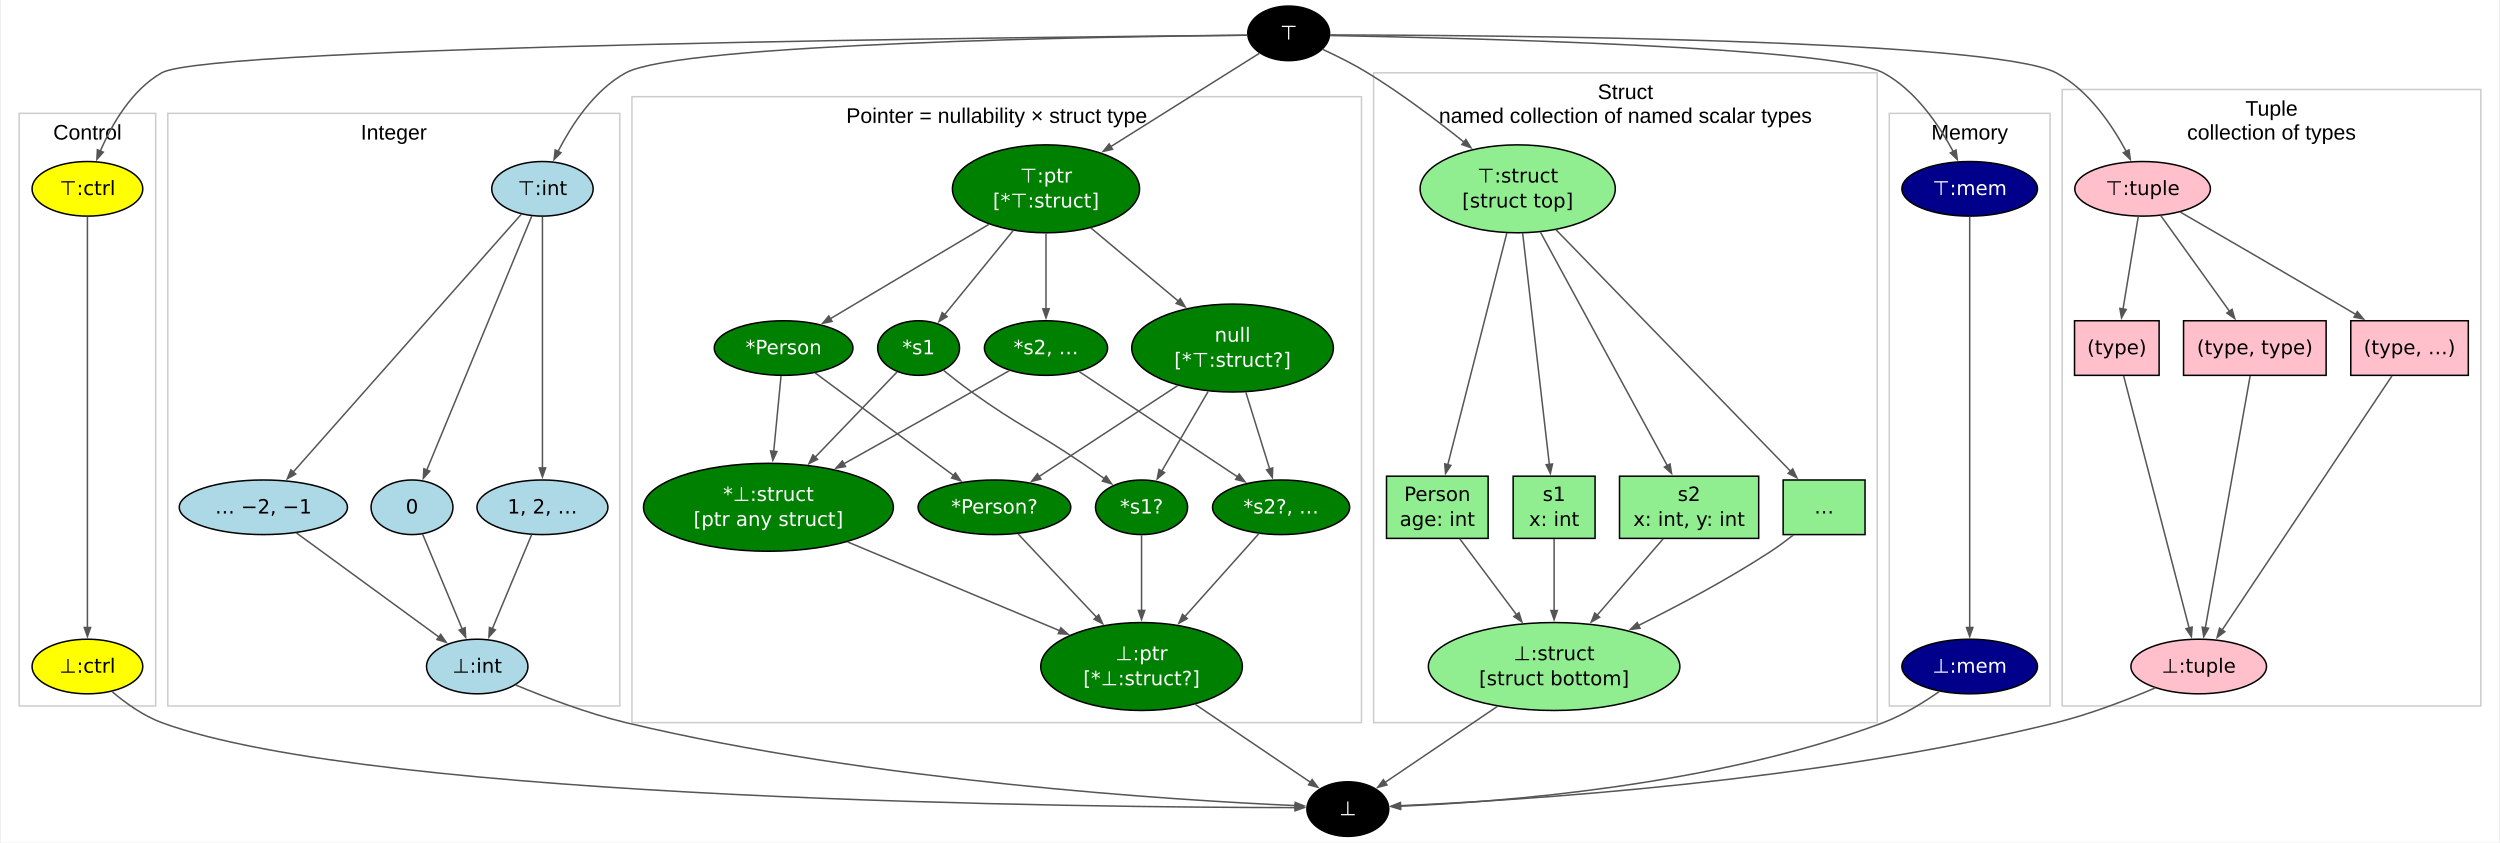
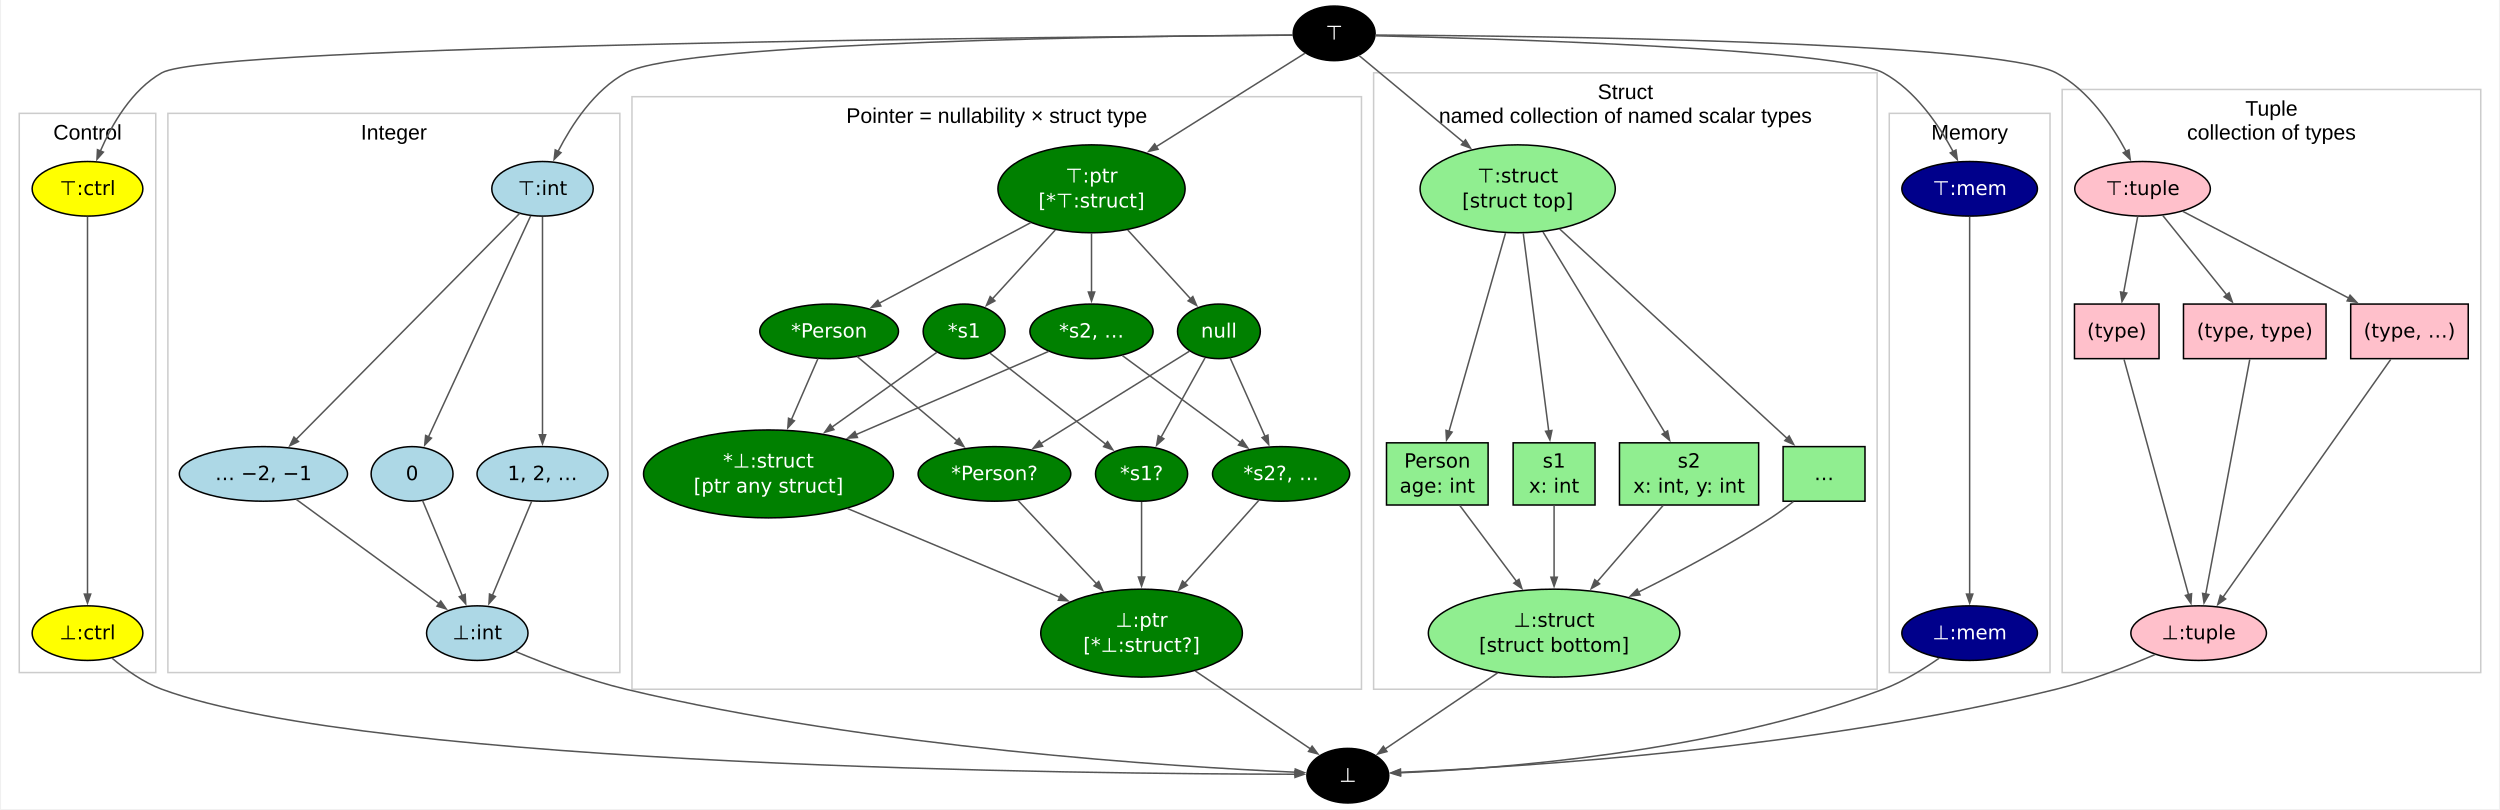
- <svg xmlns="http://www.w3.org/2000/svg" width="1647pt" height="555pt" viewBox="0.00 0.00 1647.00 555.43">
-   <g id="graph0" class="graph" transform="scale(1 1) rotate(0) translate(4 551.43)">
-     <polygon fill="white" stroke="none" points="-4,4 -4,-551.43 1643,-551.43 1643,4 -4,4" />
+ <svg xmlns="http://www.w3.org/2000/svg" width="1647pt" height="533pt" viewBox="0.00 0.00 1647.00 533.45">
+   <g id="graph0" class="graph" transform="scale(1 1) rotate(0) translate(4 529.45)">
+     <polygon fill="white" stroke="none" points="-4,4 -4,-529.45 1643,-529.45 1643,4 -4,4" />
    <g id="clust1" class="cluster">
-       <polygon fill="none" stroke="#cccccc" points="8,-85.99 8,-476.69 98,-476.69 98,-85.99 8,-85.99" />
-       <text text-anchor="middle" x="53" y="-459.39" font-family="Arial" font-size="14.00">Control</text>
+       <polygon fill="none" stroke="#cccccc" points="8,-85.99 8,-454.71 98,-454.71 98,-85.99 8,-85.99" />
+       <text text-anchor="middle" x="53" y="-437.41" font-family="Arial" font-size="14.00">Control</text>
    </g>
    <g id="clust2" class="cluster">
-       <polygon fill="none" stroke="#cccccc" points="106,-85.99 106,-476.69 404,-476.69 404,-85.99 106,-85.99" />
-       <text text-anchor="middle" x="255" y="-459.39" font-family="Arial" font-size="14.00">Integer</text>
+       <polygon fill="none" stroke="#cccccc" points="106,-85.99 106,-454.71 404,-454.71 404,-85.99 106,-85.99" />
+       <text text-anchor="middle" x="255" y="-437.41" font-family="Arial" font-size="14.00">Integer</text>
    </g>
    <g id="clust6" class="cluster">
-       <polygon fill="none" stroke="#cccccc" points="412,-75 412,-487.68 893,-487.68 893,-75 412,-75" />
-       <text text-anchor="middle" x="652.5" y="-470.38" font-family="Arial" font-size="14.00">Pointer = nullability × struct type</text>
+       <polygon fill="none" stroke="#cccccc" points="412,-75 412,-465.7 893,-465.7 893,-75 412,-75" />
+       <text text-anchor="middle" x="652.5" y="-448.4" font-family="Arial" font-size="14.00">Pointer = nullability × struct type</text>
    </g>
    <g id="clust13" class="cluster">
-       <polygon fill="none" stroke="#cccccc" points="901,-75 901,-503.43 1233,-503.43 1233,-75 901,-75" />
-       <text text-anchor="middle" x="1067" y="-486.13" font-family="Arial" font-size="14.00">Struct</text>
-       <text text-anchor="middle" x="1067" y="-470.38" font-family="Arial" font-size="14.00">named collection of named scalar types</text>
+       <polygon fill="none" stroke="#cccccc" points="901,-75 901,-481.45 1233,-481.45 1233,-75 901,-75" />
+       <text text-anchor="middle" x="1067" y="-464.15" font-family="Arial" font-size="14.00">Struct</text>
+       <text text-anchor="middle" x="1067" y="-448.4" font-family="Arial" font-size="14.00">named collection of named scalar types</text>
    </g>
    <g id="clust17" class="cluster">
-       <polygon fill="none" stroke="#cccccc" points="1241,-85.99 1241,-476.69 1347,-476.69 1347,-85.99 1241,-85.99" />
-       <text text-anchor="middle" x="1294" y="-459.39" font-family="Arial" font-size="14.00">Memory</text>
+       <polygon fill="none" stroke="#cccccc" points="1241,-85.99 1241,-454.71 1347,-454.71 1347,-85.99 1241,-85.99" />
+       <text text-anchor="middle" x="1294" y="-437.41" font-family="Arial" font-size="14.00">Memory</text>
    </g>
    <g id="clust18" class="cluster">
-       <polygon fill="none" stroke="#cccccc" points="1355,-85.99 1355,-492.44 1631,-492.44 1631,-85.99 1355,-85.99" />
-       <text text-anchor="middle" x="1493" y="-475.14" font-family="Arial" font-size="14.00">Tuple</text>
-       <text text-anchor="middle" x="1493" y="-459.39" font-family="Arial" font-size="14.00">collection of types</text>
+       <polygon fill="none" stroke="#cccccc" points="1355,-85.99 1355,-470.46 1631,-470.46 1631,-85.99 1355,-85.99" />
+       <text text-anchor="middle" x="1493" y="-453.16" font-family="Arial" font-size="14.00">Tuple</text>
+       <text text-anchor="middle" x="1493" y="-437.41" font-family="Arial" font-size="14.00">collection of types</text>
    </g>
    <g id="node1" class="node">
-       <ellipse fill="black" stroke="black" cx="845" cy="-529.43" rx="27" ry="18" />
-       <text text-anchor="middle" x="845" y="-525.33" font-family="DejaVu Sans" font-size="13.00" fill="white">⊤</text>
+       <ellipse fill="black" stroke="black" cx="875" cy="-507.45" rx="27" ry="18" />
+       <text text-anchor="middle" x="875" y="-503.35" font-family="DejaVu Sans" font-size="13.00" fill="white">⊤</text>
    </g>
    <g id="node3" class="node">
-       <ellipse fill="#ffff00" stroke="black" cx="53" cy="-426.94" rx="36.51" ry="18" />
-       <text text-anchor="middle" x="53" y="-422.84" font-family="DejaVu Sans" font-size="13.00">⊤:ctrl</text>
+       <ellipse fill="#ffff00" stroke="black" cx="53" cy="-404.96" rx="36.51" ry="18" />
+       <text text-anchor="middle" x="53" y="-400.86" font-family="DejaVu Sans" font-size="13.00">⊤:ctrl</text>
    </g>
    <g id="edge53" class="edge">
-       <path fill="none" stroke="#555555" d="M817.66,-528.22C687.28,-527.11 133.71,-521.35 102,-503.43 82.18,-492.23 69.06,-469.34 61.42,-451.68" />
-       <polygon fill="#555555" stroke="#555555" points="63.46,-451.12 59.24,-446.37 59.57,-452.72 63.46,-451.12" />
+       <path fill="none" stroke="#555555" d="M847.89,-506.27C714.74,-505.32 135.11,-500.13 102,-481.45 82.18,-470.26 69.05,-447.37 61.41,-429.71" />
+       <polygon fill="#555555" stroke="#555555" points="63.45,-429.15 59.24,-424.39 59.57,-430.74 63.45,-429.15" />
    </g>
    <g id="node5" class="node">
-       <ellipse fill="#add8e6" stroke="black" cx="353" cy="-426.94" rx="33.44" ry="18" />
-       <text text-anchor="middle" x="353" y="-422.84" font-family="DejaVu Sans" font-size="13.00">⊤:int</text>
+       <ellipse fill="#add8e6" stroke="black" cx="353" cy="-404.96" rx="33.44" ry="18" />
+       <text text-anchor="middle" x="353" y="-400.86" font-family="DejaVu Sans" font-size="13.00">⊤:int</text>
    </g>
    <g id="edge54" class="edge">
-       <path fill="none" stroke="#555555" d="M817.72,-528.22C727.72,-527.33 443.86,-522.98 408,-503.43 387.26,-492.12 372.32,-469.24 363.29,-451.62" />
-       <polygon fill="#555555" stroke="#555555" points="365.2,-450.74 360.67,-446.28 361.42,-452.59 365.2,-450.74" />
+       <path fill="none" stroke="#555555" d="M847.84,-506.34C753.92,-505.8 446.62,-502.41 408,-481.45 387.24,-470.18 372.3,-447.29 363.27,-429.66" />
+       <polygon fill="#555555" stroke="#555555" points="365.18,-428.78 360.66,-424.31 361.41,-430.63 365.18,-428.78" />
    </g>
    <g id="node10" class="node">
-       <ellipse fill="#008000" stroke="black" cx="685" cy="-426.94" rx="61.7" ry="28.99" />
-       <text text-anchor="middle" x="685" y="-431.09" font-family="DejaVu Sans" font-size="13.00" fill="white">⊤:ptr</text>
-       <text text-anchor="middle" x="685" y="-414.59" font-family="DejaVu Sans" font-size="13.00" fill="white">[*⊤:struct]</text>
+       <ellipse fill="#008000" stroke="black" cx="715" cy="-404.96" rx="61.7" ry="28.99" />
+       <text text-anchor="middle" x="715" y="-409.11" font-family="DejaVu Sans" font-size="13.00" fill="white">⊤:ptr</text>
+       <text text-anchor="middle" x="715" y="-392.61" font-family="DejaVu Sans" font-size="13.00" fill="white">[*⊤:struct]</text>
    </g>
    <g id="edge55" class="edge">
-       <path fill="none" stroke="#555555" d="M825.7,-516.31C801.54,-501.14 759.48,-474.72 727.62,-454.71" />
-       <polygon fill="#555555" stroke="#555555" points="728.87,-453.01 722.67,-451.6 726.64,-456.57 728.87,-453.01" />
+       <path fill="none" stroke="#555555" d="M855.7,-494.33C831.54,-479.16 789.48,-452.73 757.62,-432.72" />
+       <polygon fill="#555555" stroke="#555555" points="758.87,-431.03 752.67,-429.62 756.64,-434.59 758.87,-431.03" />
    </g>
    <g id="node20" class="node">
-       <ellipse fill="#90ee90" stroke="black" cx="996" cy="-426.94" rx="64.35" ry="28.99" />
-       <text text-anchor="middle" x="996" y="-431.09" font-family="DejaVu Sans" font-size="13.00">⊤:struct</text>
-       <text text-anchor="middle" x="996" y="-414.59" font-family="DejaVu Sans" font-size="13.00">[struct top]</text>
+       <ellipse fill="#90ee90" stroke="black" cx="996" cy="-404.96" rx="64.35" ry="28.99" />
+       <text text-anchor="middle" x="996" y="-409.11" font-family="DejaVu Sans" font-size="13.00">⊤:struct</text>
+       <text text-anchor="middle" x="996" y="-392.61" font-family="DejaVu Sans" font-size="13.00">[struct top]</text>
    </g>
    <g id="edge56" class="edge">
-       <path fill="none" stroke="#555555" d="M867.28,-518.93C876.68,-514.61 887.61,-509.19 897,-503.43 919.21,-489.82 942.45,-472.29 960.83,-457.55" />
-       <polygon fill="#555555" stroke="#555555" points="961.85,-459.43 965.2,-454.02 959.21,-456.16 961.85,-459.43" />
+       <path fill="none" stroke="#555555" d="M891.32,-492.9C908.92,-478.28 937.5,-454.55 960.35,-435.57" />
+       <polygon fill="#555555" stroke="#555555" points="961.58,-437.27 964.86,-431.82 958.9,-434.04 961.58,-437.27" />
    </g>
    <g id="node26" class="node">
-       <ellipse fill="#00008b" stroke="black" cx="1294" cy="-426.94" rx="44.7" ry="18" />
-       <text text-anchor="middle" x="1294" y="-422.84" font-family="DejaVu Sans" font-size="13.00" fill="white">⊤:mem</text>
+       <ellipse fill="#00008b" stroke="black" cx="1294" cy="-404.96" rx="44.7" ry="18" />
+       <text text-anchor="middle" x="1294" y="-400.86" font-family="DejaVu Sans" font-size="13.00" fill="white">⊤:mem</text>
    </g>
    <g id="edge57" class="edge">
-       <path fill="none" stroke="#555555" d="M872.35,-528C956.06,-526.49 1205.1,-520.6 1237,-503.43 1258.25,-491.99 1273.89,-468.81 1283.35,-451.14" />
-       <polygon fill="#555555" stroke="#555555" points="1284.99,-452.55 1285.86,-446.25 1281.25,-450.62 1284.99,-452.55" />
+       <path fill="none" stroke="#555555" d="M902.2,-505.86C981.35,-503.98 1207.82,-497.26 1237,-481.45 1258.22,-469.95 1273.86,-446.78 1283.33,-429.12" />
+       <polygon fill="#555555" stroke="#555555" points="1284.97,-430.54 1285.85,-424.24 1281.23,-428.61 1284.97,-430.54" />
    </g>
    <g id="node28" class="node">
-       <ellipse fill="#ffc0cb" stroke="black" cx="1408" cy="-426.94" rx="44.7" ry="18" />
-       <text text-anchor="middle" x="1408" y="-422.84" font-family="DejaVu Sans" font-size="13.00">⊤:tuple</text>
+       <ellipse fill="#ffc0cb" stroke="black" cx="1408" cy="-404.96" rx="44.7" ry="18" />
+       <text text-anchor="middle" x="1408" y="-400.86" font-family="DejaVu Sans" font-size="13.00">⊤:tuple</text>
    </g>
    <g id="edge58" class="edge">
-       <path fill="none" stroke="#555555" d="M872.34,-528.42C971.49,-528.22 1308.63,-525.85 1351,-503.43 1372.33,-492.14 1387.95,-468.94 1397.39,-451.22" />
-       <polygon fill="#555555" stroke="#555555" points="1399.04,-452.62 1399.9,-446.32 1395.3,-450.7 1399.04,-452.62" />
+       <path fill="none" stroke="#555555" d="M902.34,-506.35C997.63,-505.82 1311.4,-502.48 1351,-481.45 1372.31,-470.13 1387.94,-446.93 1397.39,-429.22" />
+       <polygon fill="#555555" stroke="#555555" points="1399.03,-430.62 1399.89,-424.32 1395.29,-428.7 1399.03,-430.62" />
    </g>
    <g id="node2" class="node">
      <ellipse fill="black" stroke="black" cx="884" cy="-18" rx="27" ry="18" />
      <text text-anchor="middle" x="884" y="-13.9" font-family="DejaVu Sans" font-size="13.00" fill="white">⊥</text>
    </g>
    <g id="node4" class="node">
      <ellipse fill="#ffff00" stroke="black" cx="53" cy="-111.99" rx="36.51" ry="18" />
      <text text-anchor="middle" x="53" y="-107.89" font-family="DejaVu Sans" font-size="13.00">⊥:ctrl</text>
    </g>
    <g id="edge1" class="edge">
-       <path fill="none" stroke="#555555" d="M53,-408.67C53,-356.2 53,-198.53 53,-137.49" />
-       <polygon fill="#555555" stroke="#555555" points="55.1,-137.72 53,-131.72 50.9,-137.72 55.1,-137.72" />
+       <path fill="none" stroke="#555555" d="M53,-386.63C53,-337.1 53,-194.83 53,-137.43" />
+       <polygon fill="#555555" stroke="#555555" points="55.1,-137.74 53,-131.74 50.9,-137.74 55.1,-137.74" />
    </g>
    <g id="edge59" class="edge">
      <path fill="none" stroke="#555555" d="M69.29,-95.39C78.22,-87.83 89.91,-79.45 102,-75 242.26,-23.4 717.31,-19.12 849.57,-18.95" />
      <polygon fill="#555555" stroke="#555555" points="849.19,-21.05 855.19,-18.94 849.18,-16.85 849.19,-21.05" />
    </g>
    <g id="node7" class="node">
      <ellipse fill="#add8e6" stroke="black" cx="169" cy="-216.97" rx="55.45" ry="18" />
      <text text-anchor="middle" x="169" y="-212.87" font-family="DejaVu Sans" font-size="13.00">… −2, −1</text>
    </g>
    <g id="edge4" class="edge">
-       <path fill="none" stroke="#555555" d="M339.17,-410.31C306.78,-373.7 225.91,-282.29 188.52,-240.04" />
-       <polygon fill="#555555" stroke="#555555" points="190.31,-238.89 184.76,-235.78 187.16,-241.67 190.31,-238.89" />
+       <path fill="none" stroke="#555555" d="M337.94,-388.74C305.38,-355.83 228.33,-277.94 190.59,-239.8" />
+       <polygon fill="#555555" stroke="#555555" points="192.09,-238.33 186.38,-235.54 189.11,-241.28 192.09,-238.33" />
    </g>
    <g id="node8" class="node">
      <ellipse fill="#add8e6" stroke="black" cx="267" cy="-216.97" rx="27" ry="18" />
      <text text-anchor="middle" x="267" y="-212.87" font-family="DejaVu Sans" font-size="13.00">0</text>
    </g>
    <g id="edge5" class="edge">
-       <path fill="none" stroke="#555555" d="M345.96,-408.92C330.64,-371.87 294.24,-283.85 276.74,-241.52" />
-       <polygon fill="#555555" stroke="#555555" points="278.71,-240.79 274.47,-236.05 274.83,-242.39 278.71,-240.79" />
+       <path fill="none" stroke="#555555" d="M345.22,-387.12C329.8,-353.79 295.37,-279.32 277.78,-241.29" />
+       <polygon fill="#555555" stroke="#555555" points="279.76,-240.57 275.34,-236.01 275.95,-242.34 279.76,-240.57" />
    </g>
    <g id="node9" class="node">
      <ellipse fill="#add8e6" stroke="black" cx="353" cy="-216.97" rx="43.16" ry="18" />
      <text text-anchor="middle" x="353" y="-212.87" font-family="DejaVu Sans" font-size="13.00">1, 2, …</text>
    </g>
    <g id="edge6" class="edge">
-       <path fill="none" stroke="#555555" d="M353,-408.57C353,-371.71 353,-285.59 353,-242.89" />
-       <polygon fill="#555555" stroke="#555555" points="355.1,-242.96 353,-236.96 350.9,-242.96 355.1,-242.96" />
+       <path fill="none" stroke="#555555" d="M353,-386.46C353,-353.14 353,-280.53 353,-242.43" />
+       <polygon fill="#555555" stroke="#555555" points="355.1,-242.8 353,-236.8 350.9,-242.8 355.1,-242.8" />
    </g>
    <g id="node6" class="node">
      <ellipse fill="#add8e6" stroke="black" cx="310" cy="-111.99" rx="33.44" ry="18" />
      <text text-anchor="middle" x="310" y="-107.89" font-family="DejaVu Sans" font-size="13.00">⊥:int</text>
    </g>
    <g id="edge60" class="edge">
      <path fill="none" stroke="#555555" d="M335.28,-99.84C354.78,-91.7 382.61,-81.07 408,-75 570.29,-36.22 770.4,-23.83 849.5,-20.29" />
      <polygon fill="#555555" stroke="#555555" points="849.36,-22.39 855.26,-20.04 849.17,-18.2 849.36,-22.39" />
    </g>
    <g id="edge7" class="edge">
      <path fill="none" stroke="#555555" d="M190.72,-200.11C216.15,-181.54 258.17,-150.85 284.95,-131.29" />
      <polygon fill="#555555" stroke="#555555" points="285.92,-133.18 289.52,-127.95 283.44,-129.79 285.92,-133.18" />
    </g>
    <g id="edge8" class="edge">
      <path fill="none" stroke="#555555" d="M273.91,-199.43C281.01,-182.41 292.14,-155.76 300.16,-136.55" />
      <polygon fill="#555555" stroke="#555555" points="302.01,-137.58 302.38,-131.24 298.13,-135.96 302.01,-137.58" />
    </g>
    <g id="edge9" class="edge">
      <path fill="none" stroke="#555555" d="M345.9,-198.97C338.83,-182.05 327.93,-155.94 319.99,-136.93" />
      <polygon fill="#555555" stroke="#555555" points="321.94,-136.15 317.69,-131.42 318.07,-137.76 321.94,-136.15" />
    </g>
    <g id="node12" class="node">
-       <ellipse fill="#008000" stroke="black" cx="808" cy="-321.96" rx="66.47" ry="28.99" />
-       <text text-anchor="middle" x="808" y="-326.11" font-family="DejaVu Sans" font-size="13.00" fill="white">null</text>
-       <text text-anchor="middle" x="808" y="-309.61" font-family="DejaVu Sans" font-size="13.00" fill="white">[*⊤:struct?]</text>
+       <ellipse fill="#008000" stroke="black" cx="799" cy="-310.97" rx="27.3" ry="18" />
+       <text text-anchor="middle" x="799" y="-306.87" font-family="DejaVu Sans" font-size="13.00" fill="white">null</text>
    </g>
    <g id="edge16" class="edge">
-       <path fill="none" stroke="#555555" d="M714.46,-401.27C731.85,-386.71 753.98,-368.18 772.35,-352.8" />
-       <polygon fill="#555555" stroke="#555555" points="773.51,-354.57 776.76,-349.11 770.82,-351.35 773.51,-354.57" />
+       <path fill="none" stroke="#555555" d="M738.85,-377.84C752,-363.43 768.1,-345.8 780.33,-332.41" />
+       <polygon fill="#555555" stroke="#555555" points="781.8,-333.91 784.3,-328.06 778.7,-331.08 781.8,-333.91" />
    </g>
    <g id="node14" class="node">
-       <ellipse fill="#008000" stroke="black" cx="512" cy="-321.96" rx="45.72" ry="18" />
-       <text text-anchor="middle" x="512" y="-317.86" font-family="DejaVu Sans" font-size="13.00" fill="white">*Person</text>
+       <ellipse fill="#008000" stroke="black" cx="542" cy="-310.97" rx="45.72" ry="18" />
+       <text text-anchor="middle" x="542" y="-306.87" font-family="DejaVu Sans" font-size="13.00" fill="white">*Person</text>
    </g>
    <g id="edge17" class="edge">
-       <path fill="none" stroke="#555555" d="M647.46,-403.59C616.14,-384.95 572.05,-358.7 542.78,-341.28" />
-       <polygon fill="#555555" stroke="#555555" points="543.94,-339.52 537.71,-338.26 541.79,-343.13 543.94,-339.52" />
+       <path fill="none" stroke="#555555" d="M674.88,-382.62C644.57,-366.5 603.47,-344.65 575.04,-329.54" />
+       <polygon fill="#555555" stroke="#555555" points="576.08,-327.71 569.8,-326.75 574.11,-331.42 576.08,-327.71" />
    </g>
    <g id="node15" class="node">
-       <ellipse fill="#008000" stroke="black" cx="601" cy="-321.96" rx="27" ry="18" />
-       <text text-anchor="middle" x="601" y="-317.86" font-family="DejaVu Sans" font-size="13.00" fill="white">*s1</text>
+       <ellipse fill="#008000" stroke="black" cx="631" cy="-310.97" rx="27" ry="18" />
+       <text text-anchor="middle" x="631" y="-306.87" font-family="DejaVu Sans" font-size="13.00" fill="white">*s1</text>
    </g>
    <g id="edge18" class="edge">
-       <path fill="none" stroke="#555555" d="M663.37,-399.42C649.25,-382.12 631.09,-359.85 618.01,-343.81" />
-       <polygon fill="#555555" stroke="#555555" points="619.81,-342.7 614.39,-339.38 616.56,-345.36 619.81,-342.7" />
+       <path fill="none" stroke="#555555" d="M691.15,-377.84C678,-363.43 661.9,-345.8 649.67,-332.41" />
+       <polygon fill="#555555" stroke="#555555" points="651.3,-331.08 645.7,-328.06 648.2,-333.91 651.3,-331.08" />
    </g>
    <g id="node16" class="node">
-       <ellipse fill="#008000" stroke="black" cx="685" cy="-321.96" rx="40.6" ry="18" />
-       <text text-anchor="middle" x="685" y="-317.86" font-family="DejaVu Sans" font-size="13.00" fill="white">*s2, …</text>
+       <ellipse fill="#008000" stroke="black" cx="715" cy="-310.97" rx="40.6" ry="18" />
+       <text text-anchor="middle" x="715" y="-306.87" font-family="DejaVu Sans" font-size="13.00" fill="white">*s2, …</text>
    </g>
    <g id="edge19" class="edge">
-       <path fill="none" stroke="#555555" d="M685,-397.53C685,-381.91 685,-362.73 685,-347.73" />
-       <polygon fill="#555555" stroke="#555555" points="687.1,-347.82 685,-341.82 682.9,-347.82 687.1,-347.82" />
+       <path fill="none" stroke="#555555" d="M715,-375.61C715,-363.22 715,-348.82 715,-336.86" />
+       <polygon fill="#555555" stroke="#555555" points="717.1,-336.91 715,-330.91 712.9,-336.91 717.1,-336.91" />
    </g>
    <g id="node11" class="node">
      <ellipse fill="#008000" stroke="black" cx="748" cy="-111.99" rx="66.47" ry="28.99" />
      <text text-anchor="middle" x="748" y="-116.14" font-family="DejaVu Sans" font-size="13.00" fill="white">⊥:ptr</text>
      <text text-anchor="middle" x="748" y="-99.64" font-family="DejaVu Sans" font-size="13.00" fill="white">[*⊥:struct?]</text>
    </g>
    <g id="edge61" class="edge">
      <path fill="none" stroke="#555555" d="M783.38,-87.06C807.3,-70.88 838.29,-49.92 859.52,-35.56" />
      <polygon fill="#555555" stroke="#555555" points="860.46,-37.46 864.25,-32.36 858.1,-33.98 860.46,-37.46" />
    </g>
    <g id="node17" class="node">
      <ellipse fill="#008000" stroke="black" cx="651" cy="-216.97" rx="50.33" ry="18" />
      <text text-anchor="middle" x="651" y="-212.87" font-family="DejaVu Sans" font-size="13.00" fill="white">*Person?</text>
    </g>
    <g id="edge26" class="edge">
-       <path fill="none" stroke="#555555" d="M771.98,-297.33C744.16,-279.08 706.14,-254.14 680.2,-237.12" />
-       <polygon fill="#555555" stroke="#555555" points="681.63,-235.56 675.47,-234.02 679.33,-239.07 681.63,-235.56" />
+       <path fill="none" stroke="#555555" d="M779.65,-297.94C754.63,-282.39 710.79,-255.14 681.32,-236.82" />
+       <polygon fill="#555555" stroke="#555555" points="682.76,-235.24 676.55,-233.86 680.54,-238.81 682.76,-235.24" />
    </g>
    <g id="node18" class="node">
      <ellipse fill="#008000" stroke="black" cx="748" cy="-216.97" rx="30.37" ry="18" />
      <text text-anchor="middle" x="748" y="-212.87" font-family="DejaVu Sans" font-size="13.00" fill="white">*s1?</text>
    </g>
    <g id="edge27" class="edge">
-       <path fill="none" stroke="#555555" d="M791.92,-293.36C782.32,-276.89 770.28,-256.22 761.24,-240.69" />
-       <polygon fill="#555555" stroke="#555555" points="763.16,-239.82 758.32,-235.69 759.53,-241.93 763.16,-239.82" />
+       <path fill="none" stroke="#555555" d="M789.88,-293.52C781.74,-278.83 769.73,-257.16 760.65,-240.8" />
+       <polygon fill="#555555" stroke="#555555" points="762.69,-240.14 757.94,-235.91 759.02,-242.18 762.69,-240.14" />
    </g>
    <g id="node19" class="node">
      <ellipse fill="#008000" stroke="black" cx="840" cy="-216.97" rx="45.21" ry="18" />
      <text text-anchor="middle" x="840" y="-212.87" font-family="DejaVu Sans" font-size="13.00" fill="white">*s2?, …</text>
    </g>
    <g id="edge28" class="edge">
-       <path fill="none" stroke="#555555" d="M816.74,-292.82C821.67,-276.95 827.77,-257.33 832.48,-242.16" />
-       <polygon fill="#555555" stroke="#555555" points="834.45,-242.91 834.23,-236.56 830.44,-241.66 834.45,-242.91" />
+       <path fill="none" stroke="#555555" d="M806.33,-293.52C812.78,-279.05 822.24,-257.81 829.5,-241.54" />
+       <polygon fill="#555555" stroke="#555555" points="831.32,-242.62 831.84,-236.28 827.48,-240.91 831.32,-242.62" />
    </g>
    <g id="node13" class="node">
      <ellipse fill="#008000" stroke="black" cx="502" cy="-216.97" rx="82.38" ry="28.99" />
      <text text-anchor="middle" x="502" y="-221.12" font-family="DejaVu Sans" font-size="13.00" fill="white">*⊥:struct</text>
      <text text-anchor="middle" x="502" y="-204.62" font-family="DejaVu Sans" font-size="13.00" fill="white">[ptr any struct]</text>
    </g>
    <g id="edge29" class="edge">
      <path fill="none" stroke="#555555" d="M554.17,-194.13C595.32,-176.91 652.51,-152.97 694.1,-135.56" />
      <polygon fill="#555555" stroke="#555555" points="694.78,-137.55 699.5,-133.29 693.15,-133.67 694.78,-137.55" />
    </g>
    <g id="edge20" class="edge">
-       <path fill="none" stroke="#555555" d="M510.3,-303.49C508.98,-289.83 507.09,-270.39 505.45,-253.5" />
-       <polygon fill="#555555" stroke="#555555" points="507.58,-253.71 504.91,-247.94 503.4,-254.12 507.58,-253.71" />
+       <path fill="none" stroke="#555555" d="M534.66,-293.09C529.74,-281.77 523.08,-266.45 517.05,-252.6" />
+       <polygon fill="#555555" stroke="#555555" points="519.08,-251.99 514.76,-247.33 515.23,-253.67 519.08,-251.99" />
    </g>
    <g id="edge23" class="edge">
-       <path fill="none" stroke="#555555" d="M532.81,-305.54C557.17,-287.49 597.57,-257.56 624.25,-237.8" />
-       <polygon fill="#555555" stroke="#555555" points="625.26,-239.66 628.83,-234.4 622.76,-236.28 625.26,-239.66" />
+       <path fill="none" stroke="#555555" d="M560.49,-294.36C578.62,-279.06 606.38,-255.63 626.38,-238.76" />
+       <polygon fill="#555555" stroke="#555555" points="627.67,-240.42 630.9,-234.94 624.96,-237.21 627.67,-240.42" />
    </g>
    <g id="edge21" class="edge">
-       <path fill="none" stroke="#555555" d="M586.82,-306.2C572.74,-291.56 550.72,-268.65 532.64,-249.85" />
-       <polygon fill="#555555" stroke="#555555" points="534.38,-248.62 528.7,-245.75 531.35,-251.53 534.38,-248.62" />
+       <path fill="none" stroke="#555555" d="M613.06,-297.17C595.19,-284.43 567.11,-264.41 543.66,-247.68" />
+       <polygon fill="#555555" stroke="#555555" points="545.14,-246.16 539.04,-244.39 542.7,-249.58 545.14,-246.16" />
    </g>
    <g id="edge24" class="edge">
-       <path fill="none" stroke="#555555" d="M617.46,-307.22C623.23,-302.56 629.81,-297.42 636,-292.97 667.33,-270.44 677.09,-267.67 709,-245.97 713.75,-242.74 718.77,-239.22 723.56,-235.8" />
-       <polygon fill="#555555" stroke="#555555" points="724.61,-237.64 728.26,-232.43 722.16,-234.22 724.61,-237.64" />
+       <path fill="none" stroke="#555555" d="M648.01,-296.59C668.14,-280.76 701.78,-254.32 724.41,-236.52" />
+       <polygon fill="#555555" stroke="#555555" points="725.59,-238.26 729.01,-232.91 722.99,-234.96 725.59,-238.26" />
    </g>
    <g id="edge22" class="edge">
-       <path fill="none" stroke="#555555" d="M660.85,-307.1C652.94,-302.58 644.1,-297.55 636,-292.97 608.08,-277.18 576.81,-259.67 551.5,-245.54" />
-       <polygon fill="#555555" stroke="#555555" points="552.79,-243.85 546.52,-242.76 550.74,-247.52 552.79,-243.85" />
+       <path fill="none" stroke="#555555" d="M686.72,-297.75C654.45,-283.81 600.84,-260.66 559.66,-242.88" />
+       <polygon fill="#555555" stroke="#555555" points="560.63,-241.01 554.29,-240.56 558.97,-244.86 560.63,-241.01" />
    </g>
    <g id="edge25" class="edge">
-       <path fill="none" stroke="#555555" d="M706.88,-306.42C734.22,-288.25 781.1,-257.11 811.3,-237.04" />
-       <polygon fill="#555555" stroke="#555555" points="812.38,-238.85 816.22,-233.78 810.06,-235.35 812.38,-238.85" />
+       <path fill="none" stroke="#555555" d="M735.36,-294.98C756.57,-279.37 789.9,-254.84 813.23,-237.67" />
+       <polygon fill="#555555" stroke="#555555" points="814.42,-239.4 818.01,-234.16 811.93,-236.02 814.42,-239.4" />
    </g>
    <g id="edge30" class="edge">
      <path fill="none" stroke="#555555" d="M666.58,-199.43C680.58,-184.56 701.51,-162.35 718.65,-144.16" />
      <polygon fill="#555555" stroke="#555555" points="719.75,-146.05 722.33,-140.24 716.69,-143.17 719.75,-146.05" />
    </g>
    <g id="edge31" class="edge">
      <path fill="none" stroke="#555555" d="M748,-198.5C748,-184.97 748,-165.76 748,-148.97" />
      <polygon fill="#555555" stroke="#555555" points="750.1,-148.97 748,-142.97 745.9,-148.97 750.1,-148.97" />
    </g>
    <g id="edge32" class="edge">
      <path fill="none" stroke="#555555" d="M825.62,-199.88C812.53,-185.22 792.8,-163.14 776.51,-144.9" />
      <polygon fill="#555555" stroke="#555555" points="778.14,-143.58 772.58,-140.51 775.01,-146.38 778.14,-143.58" />
    </g>
    <g id="node22" class="node">
      <polygon fill="#90ee90" stroke="black" points="976.5,-237.47 909.5,-237.47 909.5,-196.47 976.5,-196.47 976.5,-237.47" />
      <text text-anchor="middle" x="943" y="-221.12" font-family="DejaVu Sans" font-size="13.00">Person</text>
      <text text-anchor="middle" x="943" y="-204.62" font-family="DejaVu Sans" font-size="13.00">age: int</text>
    </g>
    <g id="edge36" class="edge">
-       <path fill="none" stroke="#555555" d="M988.85,-397.89C978.61,-357.71 959.89,-284.26 949.83,-244.77" />
-       <polygon fill="#555555" stroke="#555555" points="951.95,-244.58 948.43,-239.28 947.88,-245.61 951.95,-244.58" />
+       <path fill="none" stroke="#555555" d="M987.95,-375.71C977.84,-340.23 960.61,-279.78 950.68,-244.92" />
+       <polygon fill="#555555" stroke="#555555" points="952.75,-244.54 949.09,-239.35 948.72,-245.69 952.75,-244.54" />
    </g>
    <g id="node23" class="node">
      <polygon fill="#90ee90" stroke="black" points="1047,-237.47 993,-237.47 993,-196.47 1047,-196.47 1047,-237.47" />
      <text text-anchor="middle" x="1020" y="-221.12" font-family="DejaVu Sans" font-size="13.00">s1</text>
      <text text-anchor="middle" x="1020" y="-204.62" font-family="DejaVu Sans" font-size="13.00">x: int</text>
    </g>
    <g id="edge37" class="edge">
-       <path fill="none" stroke="#555555" d="M999.24,-397.89C1003.85,-357.88 1012.28,-284.87 1016.85,-245.27" />
-       <polygon fill="#555555" stroke="#555555" points="1018.94,-245.52 1017.54,-239.32 1014.76,-245.04 1018.94,-245.52" />
+       <path fill="none" stroke="#555555" d="M999.65,-375.71C1004.22,-340.23 1012.02,-279.78 1016.52,-244.92" />
+       <polygon fill="#555555" stroke="#555555" points="1018.55,-245.61 1017.24,-239.39 1014.39,-245.07 1018.55,-245.61" />
    </g>
    <g id="node24" class="node">
      <polygon fill="#90ee90" stroke="black" points="1154.88,-237.47 1063.12,-237.47 1063.12,-196.47 1154.88,-196.47 1154.88,-237.47" />
      <text text-anchor="middle" x="1109" y="-221.12" font-family="DejaVu Sans" font-size="13.00">s2</text>
      <text text-anchor="middle" x="1109" y="-204.62" font-family="DejaVu Sans" font-size="13.00">x: int, y: int</text>
    </g>
    <g id="edge38" class="edge">
-       <path fill="none" stroke="#555555" d="M1011.01,-398.32C1032.86,-358.11 1073.16,-283.94 1094.64,-244.41" />
-       <polygon fill="#555555" stroke="#555555" points="1096.43,-245.51 1097.45,-239.24 1092.74,-243.51 1096.43,-245.51" />
+       <path fill="none" stroke="#555555" d="M1012.67,-376.51C1034.35,-340.84 1071.93,-278.99 1093.18,-244.02" />
+       <polygon fill="#555555" stroke="#555555" points="1094.84,-245.33 1096.16,-239.11 1091.25,-243.14 1094.84,-245.33" />
    </g>
    <g id="node25" class="node">
      <polygon fill="#90ee90" stroke="black" points="1225,-234.97 1171,-234.97 1171,-198.97 1225,-198.97 1225,-234.97" />
      <text text-anchor="middle" x="1198" y="-212.87" font-family="DejaVu Sans" font-size="13.00">…</text>
    </g>
    <g id="edge39" class="edge">
-       <path fill="none" stroke="#555555" d="M1021.18,-400.02C1061.16,-358.86 1138.49,-279.24 1176.23,-240.39" />
-       <polygon fill="#555555" stroke="#555555" points="1177.33,-242.26 1180.01,-236.5 1174.32,-239.34 1177.33,-242.26" />
+       <path fill="none" stroke="#555555" d="M1023.66,-378.49C1063.42,-341.89 1136.06,-275.01 1173.79,-240.26" />
+       <polygon fill="#555555" stroke="#555555" points="1174.99,-242.01 1177.99,-236.4 1172.15,-238.92 1174.99,-242.01" />
    </g>
    <g id="node21" class="node">
      <ellipse fill="#90ee90" stroke="black" cx="1020" cy="-111.99" rx="82.91" ry="28.99" />
      <text text-anchor="middle" x="1020" y="-116.14" font-family="DejaVu Sans" font-size="13.00">⊥:struct</text>
      <text text-anchor="middle" x="1020" y="-99.64" font-family="DejaVu Sans" font-size="13.00">[struct bottom]</text>
    </g>
    <g id="edge62" class="edge">
      <path fill="none" stroke="#555555" d="M982.84,-85.85C959.17,-69.85 929.19,-49.57 908.49,-35.56" />
      <polygon fill="#555555" stroke="#555555" points="909.78,-33.9 903.63,-32.28 907.42,-37.38 909.78,-33.9" />
    </g>
    <g id="edge40" class="edge">
      <path fill="none" stroke="#555555" d="M957.85,-196.12C968.43,-181.96 982.92,-162.59 995.24,-146.11" />
      <polygon fill="#555555" stroke="#555555" points="996.85,-147.46 998.76,-141.4 993.49,-144.94 996.85,-147.46" />
    </g>
    <g id="edge41" class="edge">
      <path fill="none" stroke="#555555" d="M1020,-196.12C1020,-182.64 1020,-164.43 1020,-148.49" />
      <polygon fill="#555555" stroke="#555555" points="1022.1,-148.87 1020,-142.87 1017.9,-148.87 1022.1,-148.87" />
    </g>
    <g id="edge42" class="edge">
      <path fill="none" stroke="#555555" d="M1091.84,-196.12C1079.5,-181.83 1062.57,-162.25 1048.25,-145.68" />
      <polygon fill="#555555" stroke="#555555" points="1050,-144.5 1044.49,-141.33 1046.82,-147.24 1050,-144.5" />
    </g>
    <g id="edge43" class="edge">
      <path fill="none" stroke="#555555" d="M1177.76,-198.72C1173.05,-195 1167.95,-191.22 1163,-187.98 1135.19,-169.81 1102.49,-152.39 1075.38,-138.93" />
      <polygon fill="#555555" stroke="#555555" points="1076.64,-137.21 1070.33,-136.44 1074.78,-140.97 1076.64,-137.21" />
    </g>
    <g id="node27" class="node">
      <ellipse fill="#00008b" stroke="black" cx="1294" cy="-111.99" rx="44.7" ry="18" />
      <text text-anchor="middle" x="1294" y="-107.89" font-family="DejaVu Sans" font-size="13.00" fill="white">⊥:mem</text>
    </g>
    <g id="edge44" class="edge">
-       <path fill="none" stroke="#555555" d="M1294,-408.67C1294,-356.2 1294,-198.53 1294,-137.49" />
-       <polygon fill="#555555" stroke="#555555" points="1296.1,-137.72 1294,-131.72 1291.9,-137.72 1296.1,-137.72" />
+       <path fill="none" stroke="#555555" d="M1294,-386.63C1294,-337.1 1294,-194.83 1294,-137.43" />
+       <polygon fill="#555555" stroke="#555555" points="1296.1,-137.74 1294,-131.74 1291.9,-137.74 1296.1,-137.74" />
    </g>
    <g id="edge63" class="edge">
      <path fill="none" stroke="#555555" d="M1273.96,-95.5C1263.49,-88.17 1250.14,-79.95 1237,-75 1125.68,-33.06 983.13,-22.53 918.55,-19.89" />
      <polygon fill="#555555" stroke="#555555" points="918.65,-17.79 912.58,-19.66 918.49,-21.99 918.65,-17.79" />
    </g>
    <g id="node30" class="node">
-       <polygon fill="#ffc0cb" stroke="black" points="1418.88,-339.96 1363.12,-339.96 1363.12,-303.96 1418.88,-303.96 1418.88,-339.96" />
-       <text text-anchor="middle" x="1391" y="-317.86" font-family="DejaVu Sans" font-size="13.00">(type)</text>
+       <polygon fill="#ffc0cb" stroke="black" points="1418.88,-328.97 1363.12,-328.97 1363.12,-292.97 1418.88,-292.97 1418.88,-328.97" />
+       <text text-anchor="middle" x="1391" y="-306.87" font-family="DejaVu Sans" font-size="13.00">(type)</text>
    </g>
    <g id="edge47" class="edge">
-       <path fill="none" stroke="#555555" d="M1405.19,-408.93C1402.44,-392.26 1398.22,-366.67 1395.09,-347.74" />
-       <polygon fill="#555555" stroke="#555555" points="1397.16,-347.4 1394.11,-341.83 1393.02,-348.09 1397.16,-347.4" />
+       <path fill="none" stroke="#555555" d="M1404.8,-386.65C1402.19,-372.52 1398.47,-352.37 1395.54,-336.56" />
+       <polygon fill="#555555" stroke="#555555" points="1397.61,-336.2 1394.46,-330.68 1393.48,-336.96 1397.61,-336.2" />
    </g>
    <g id="node31" class="node">
-       <polygon fill="#ffc0cb" stroke="black" points="1529,-339.96 1435,-339.96 1435,-303.96 1529,-303.96 1529,-339.96" />
-       <text text-anchor="middle" x="1482" y="-317.86" font-family="DejaVu Sans" font-size="13.00">(type, type)</text>
+       <polygon fill="#ffc0cb" stroke="black" points="1529,-328.97 1435,-328.97 1435,-292.97 1529,-292.97 1529,-328.97" />
+       <text text-anchor="middle" x="1482" y="-306.87" font-family="DejaVu Sans" font-size="13.00">(type, type)</text>
    </g>
    <g id="edge48" class="edge">
-       <path fill="none" stroke="#555555" d="M1419.89,-409.39C1432.2,-392.26 1451.54,-365.35 1465.37,-346.1" />
-       <polygon fill="#555555" stroke="#555555" points="1466.97,-347.48 1468.76,-341.38 1463.56,-345.02 1466.97,-347.48" />
+       <path fill="none" stroke="#555555" d="M1421.23,-387.51C1433,-372.87 1450.35,-351.31 1463.5,-334.97" />
+       <polygon fill="#555555" stroke="#555555" points="1465.06,-336.38 1467.18,-330.39 1461.79,-333.74 1465.06,-336.38" />
    </g>
    <g id="node32" class="node">
-       <polygon fill="#ffc0cb" stroke="black" points="1622.75,-339.96 1545.25,-339.96 1545.25,-303.96 1622.75,-303.96 1622.75,-339.96" />
-       <text text-anchor="middle" x="1584" y="-317.86" font-family="DejaVu Sans" font-size="13.00">(type, …)</text>
+       <polygon fill="#ffc0cb" stroke="black" points="1622.75,-328.97 1545.25,-328.97 1545.25,-292.97 1622.75,-292.97 1622.75,-328.97" />
+       <text text-anchor="middle" x="1584" y="-306.87" font-family="DejaVu Sans" font-size="13.00">(type, …)</text>
    </g>
    <g id="edge49" class="edge">
-       <path fill="none" stroke="#555555" d="M1432.78,-411.64C1458.78,-396.61 1500.83,-372.23 1537,-350.95 1540.81,-348.7 1544.8,-346.35 1548.76,-344" />
-       <polygon fill="#555555" stroke="#555555" points="1549.56,-345.97 1553.64,-341.1 1547.41,-342.36 1549.56,-345.97" />
+       <path fill="none" stroke="#555555" d="M1434.35,-390.18C1463.39,-375.01 1510.42,-350.42 1544.01,-332.87" />
+       <polygon fill="#555555" stroke="#555555" points="1544.85,-334.8 1549.2,-330.16 1542.91,-331.07 1544.85,-334.8" />
    </g>
    <g id="node29" class="node">
      <ellipse fill="#ffc0cb" stroke="black" cx="1445" cy="-111.99" rx="44.7" ry="18" />
      <text text-anchor="middle" x="1445" y="-107.89" font-family="DejaVu Sans" font-size="13.00">⊥:tuple</text>
    </g>
    <g id="edge64" class="edge">
      <path fill="none" stroke="#555555" d="M1416.38,-97.91C1398.05,-90.08 1373.56,-80.58 1351,-75 1192.43,-35.77 996.51,-23.66 918.45,-20.23" />
      <polygon fill="#555555" stroke="#555555" points="918.86,-18.15 912.78,-19.99 918.69,-22.35 918.86,-18.15" />
    </g>
    <g id="edge50" class="edge">
-       <path fill="none" stroke="#555555" d="M1395.51,-303.58C1405.12,-266.56 1427.65,-179.82 1438.68,-137.32" />
-       <polygon fill="#555555" stroke="#555555" points="1440.68,-137.97 1440.16,-131.63 1436.62,-136.91 1440.68,-137.97" />
+       <path fill="none" stroke="#555555" d="M1395.79,-292.49C1405.46,-257.21 1427.33,-177.44 1438.37,-137.19" />
+       <polygon fill="#555555" stroke="#555555" points="1440.33,-137.95 1439.9,-131.61 1436.28,-136.84 1440.33,-137.95" />
    </g>
    <g id="edge51" class="edge">
-       <path fill="none" stroke="#555555" d="M1478.91,-303.58C1472.32,-266.56 1456.89,-179.82 1449.33,-137.32" />
-       <polygon fill="#555555" stroke="#555555" points="1451.44,-137.2 1448.32,-131.66 1447.3,-137.93 1451.44,-137.2" />
+       <path fill="none" stroke="#555555" d="M1478.72,-292.49C1472.12,-257.37 1457.24,-178.17 1449.65,-137.74" />
+       <polygon fill="#555555" stroke="#555555" points="1451.73,-137.43 1448.56,-131.92 1447.6,-138.2 1451.73,-137.43" />
    </g>
    <g id="edge52" class="edge">
-       <path fill="none" stroke="#555555" d="M1572.39,-303.58C1547.38,-266.16 1488.41,-177.94 1460.36,-135.96" />
-       <polygon fill="#555555" stroke="#555555" points="1462.21,-134.96 1457.13,-131.14 1458.72,-137.29 1462.21,-134.96" />
+       <path fill="none" stroke="#555555" d="M1571.66,-292.49C1546.44,-256.74 1488.97,-175.3 1460.95,-135.59" />
+       <polygon fill="#555555" stroke="#555555" points="1462.76,-134.52 1457.59,-130.83 1459.33,-136.94 1462.76,-134.52" />
    </g>
  </g>
</svg>
